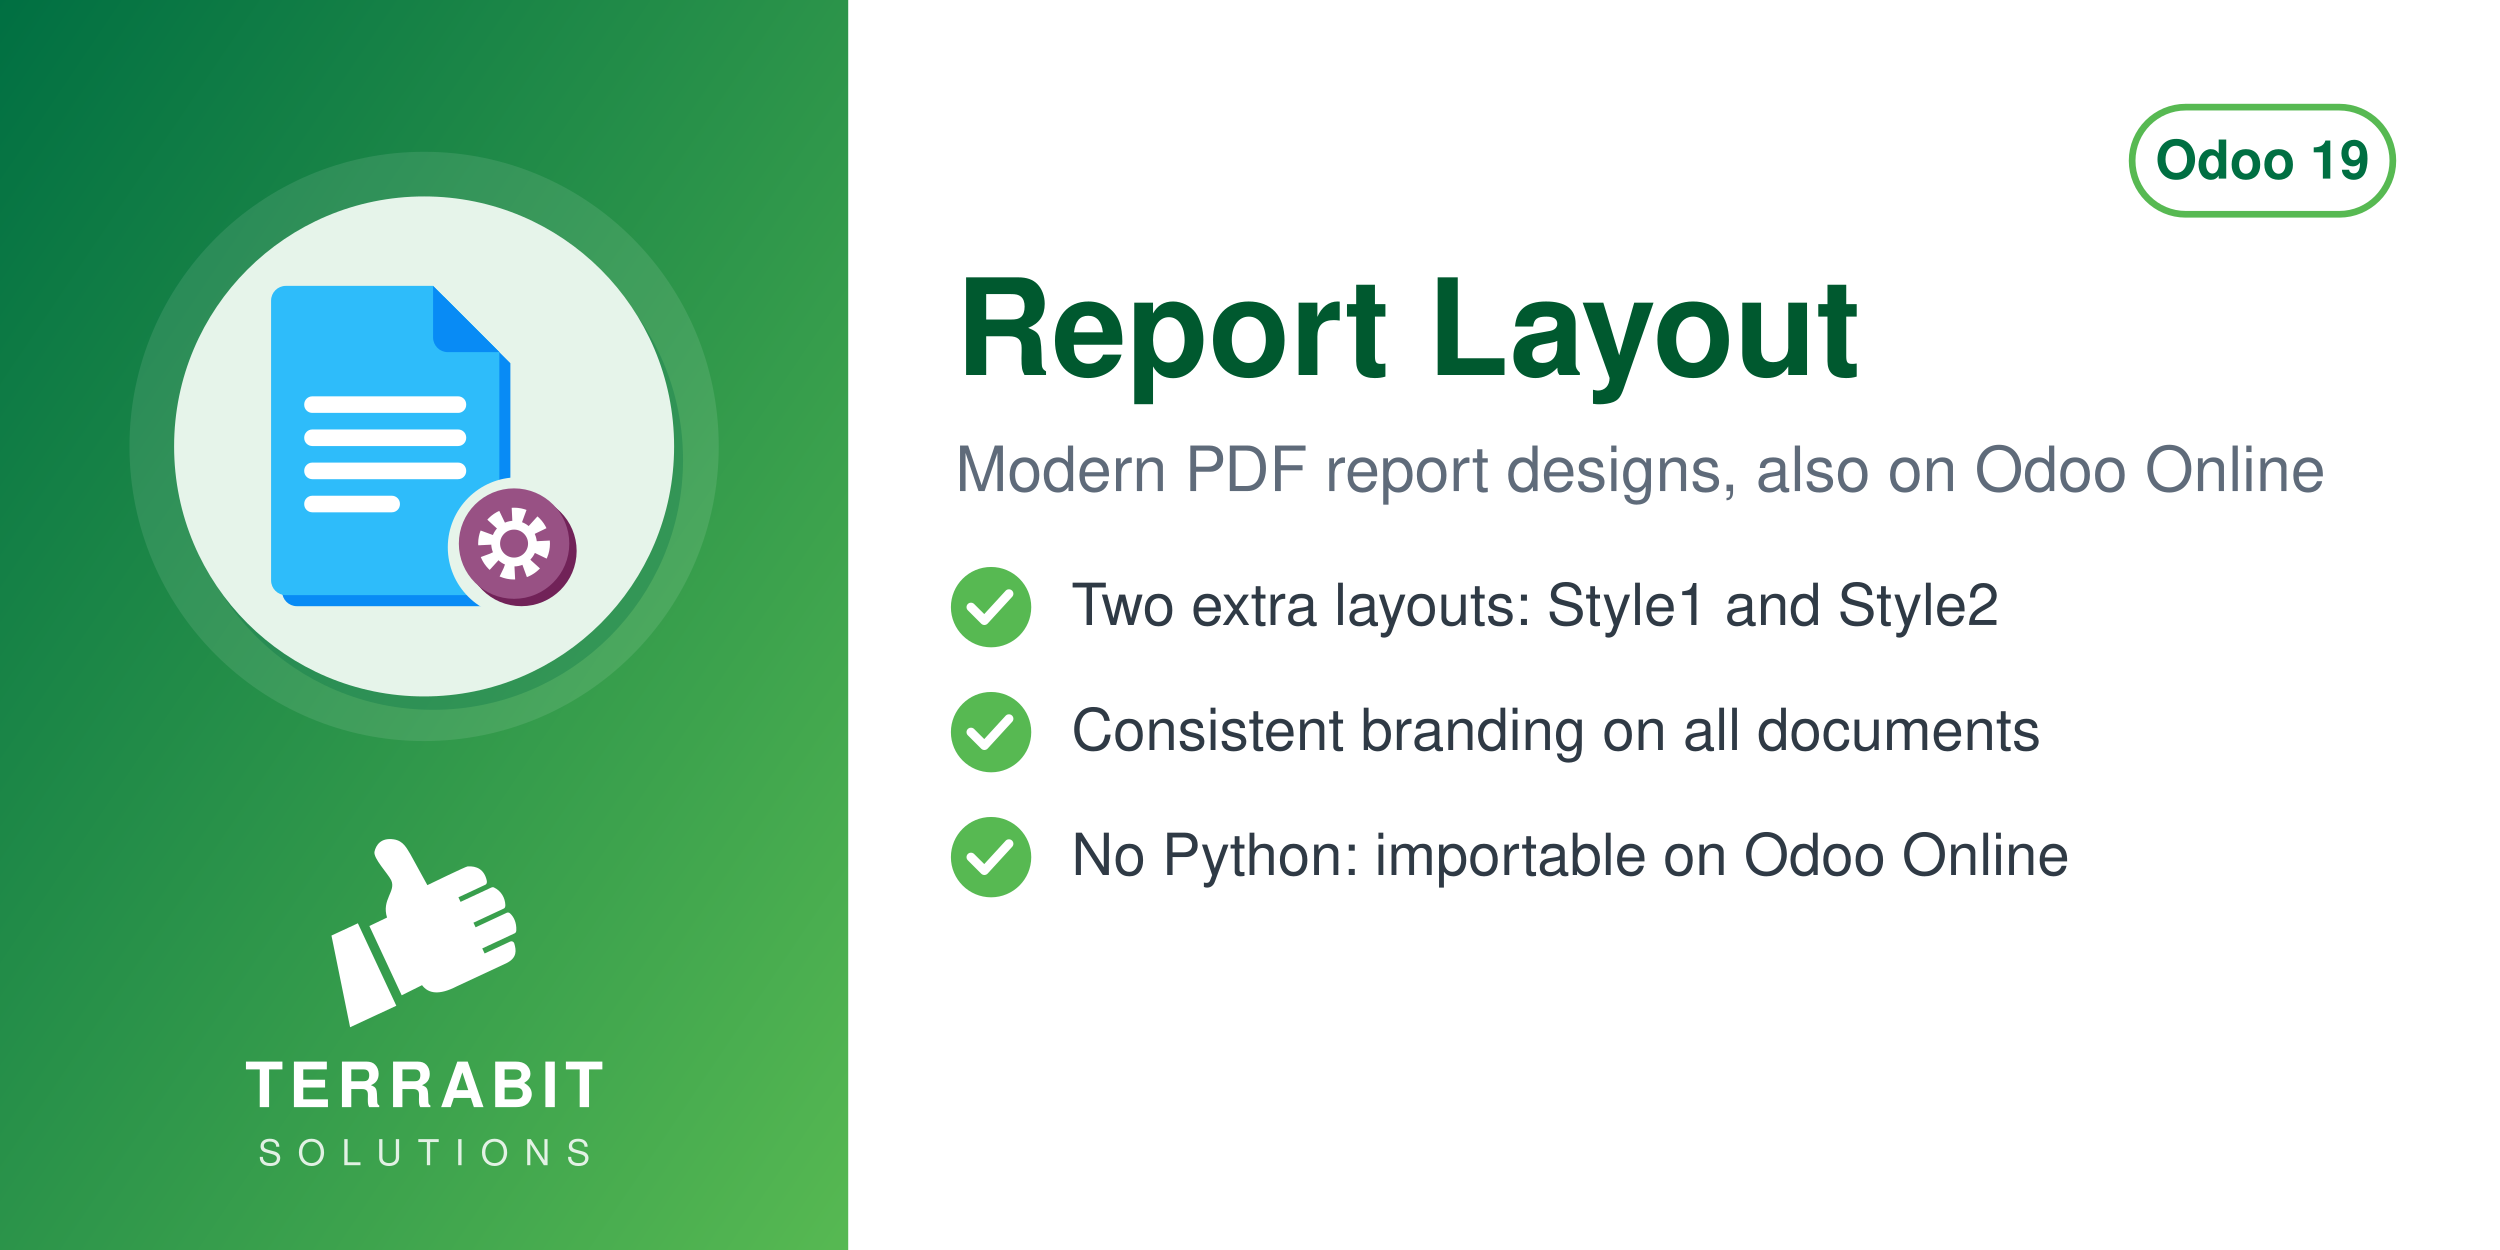
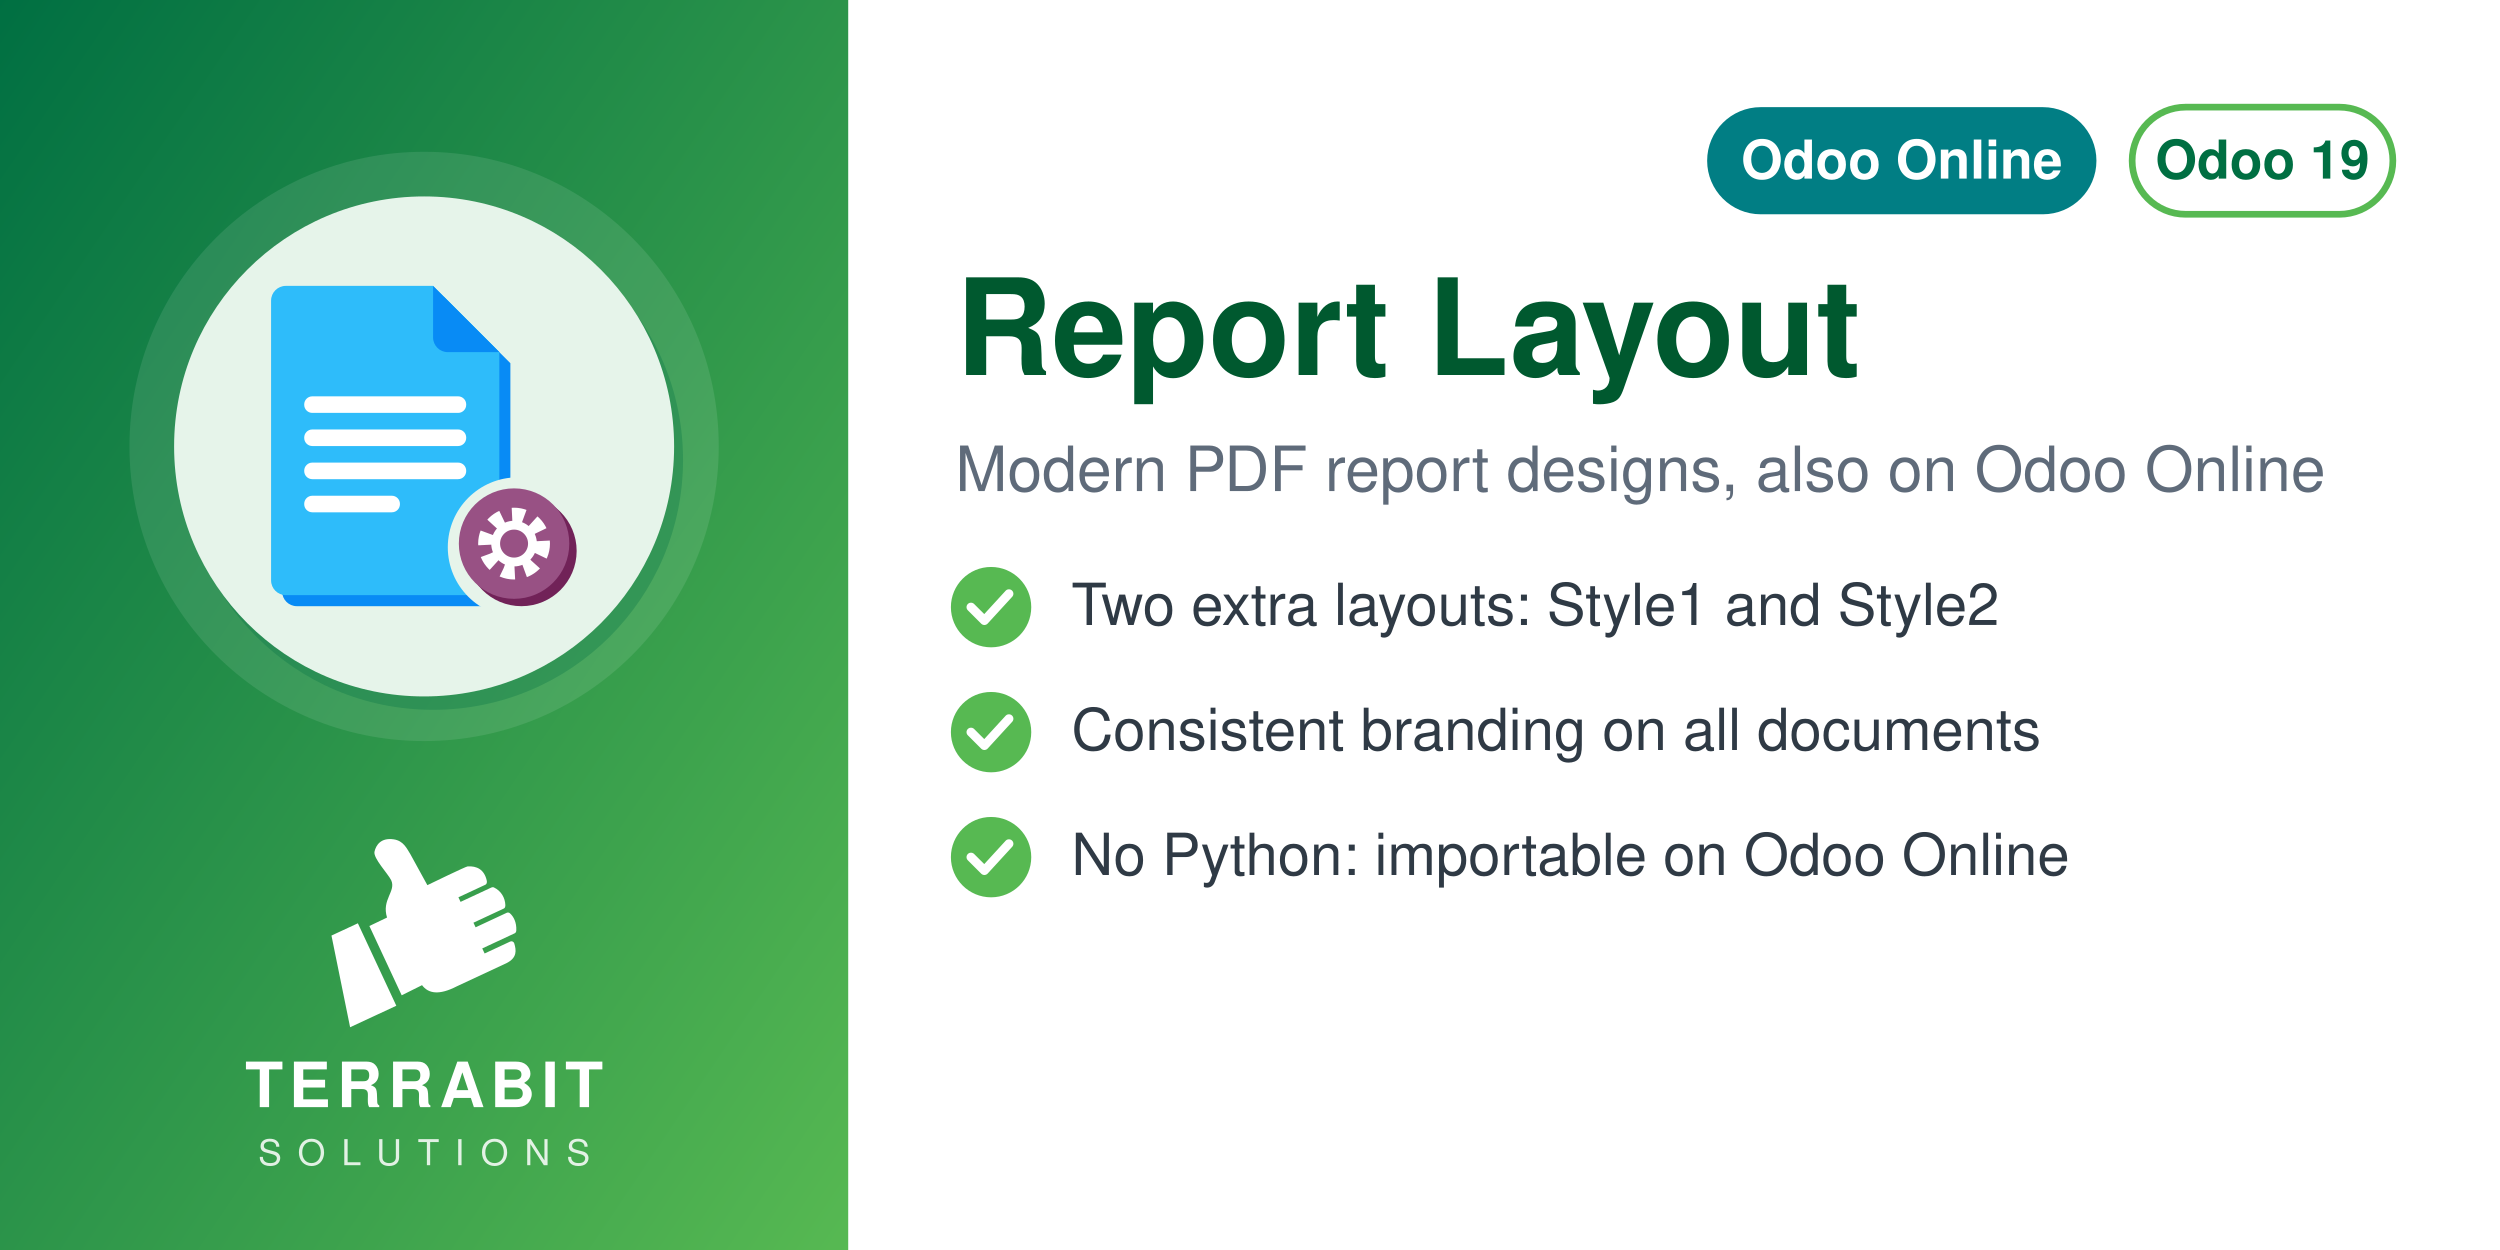
<svg xmlns="http://www.w3.org/2000/svg" width="560" height="280" viewBox="0 0 560 280">
  <defs>
    <linearGradient id="g" x1="0" y1="0" x2="1" y2="1">
      <stop offset="0" stop-color="#006F42" />
      <stop offset="1" stop-color="#57B952" />
    </linearGradient>
  </defs>
  <rect width="560" height="280" fill="#FFFFFF" />
  <rect width="190" height="280" fill="url(#g)" />
  <circle cx="95.0" cy="100" r="66" fill="white" opacity="0.10" />
  <circle cx="97.0" cy="103" r="56" fill="#006F42" opacity="0.30" />
  <circle cx="95.0" cy="100" r="56" fill="#E6F4EA" />
  <svg x="54.0" y="59.0" width="82" height="82" viewBox="0 0 100 100" preserveAspectRatio="xMidYMid meet">
    <g transform="translate(-1.86,0.11) scale(1.0057)">
      <defs>
        <mask id="mi-cut" maskUnits="userSpaceOnUse" x="-20" y="-20" width="140" height="140">
          <rect x="-20" y="-20" width="140" height="140" fill="#fff" />
          <circle cx="77" cy="77" r="19" fill="#000" />
        </mask>
      </defs>
      <g mask="url(#mi-cut)">
        <g transform="translate(3,3)" fill="#088BF5">
          <path d="M14,6 h40 l18,18 v62 a4,4 0 0 1 -4,4 h-54 a4,4 0 0 1 -4,-4 v-76 a4,4 0 0 1 4,-4z" />
        </g>
        <g fill="#2EBCFA">
          <path d="M14,6 h40 l18,18 v62 a4,4 0 0 1 -4,4 h-54 a4,4 0 0 1 -4,-4 v-76 a4,4 0 0 1 4,-4z" />
        </g>
        <path d="M54,6 v14 a4,4 0 0 0 4,4 h14z" fill="#088BF5" />
        <rect x="19" y="36" width="44" height="4.5" rx="2.2" fill="#FFFFFF" />
        <rect x="19" y="45" width="44" height="4.5" rx="2.2" fill="#FFFFFF" />
        <rect x="19" y="54" width="44" height="4.5" rx="2.2" fill="#FFFFFF" />
        <rect x="19" y="63" width="26" height="4.5" rx="2.2" fill="#FFFFFF" />
      </g>
      <circle cx="78" cy="78" r="15" fill="#712258" />
      <circle cx="76" cy="76" r="15" fill="#985184" />
      <circle cx="76" cy="76" r="7.5" fill="none" stroke="#FFFFFF" stroke-width="4.5" stroke-dasharray="3.2 2.6" />
      <circle cx="76" cy="76" r="5" fill="none" stroke="#FFFFFF" stroke-width="2.4" />
    </g>
  </svg>
  <svg x="72.0" y="186" width="46" height="46" viewBox="4045 2535 3400 3400" preserveAspectRatio="xMidYMid meet">
    <path fill="#FFFFFF" d="M4648.32 4073.59l636.59 1365.17 -765.09 355.96 -308.63 -1517.87 437.13 -203.26zm725.61 1192.32l336.75 -167.88c105.65,140.85 282.69,170.72 576.82,18.8l819.92 -382.33c181.4,-90.13 164.26,-214.57 130.07,-328.43 -4.28,-14.25 -13.68,-24.81 -27.34,-30.7 -13.67,-5.89 -27.61,-5.11 -41.09,1.18l-422.32 196.93 -39.04 -83.72 538.07 -250.91c16.64,-7.76 24.7,-27.69 25.58,-46.04 6.48,-134.33 -44.36,-230.89 -105.84,-285.23 -15.2,-13.44 -35.71,-15.59 -54.12,-7l-513.92 239.64 -35.6 -76.34 506.31 -236.1c17.69,-8.25 22.52,-36.93 21.83,-56.45 -4.1,-117.31 -67.62,-232.74 -187.72,-290.66 -13.94,-6.72 -28.64,-6.36 -42.69,0.19l-511.21 238.38 -35.37 -75.86 448.98 -209.36c20.44,-9.53 25.81,-42.28 21.02,-64.32 -41.02,-189.07 -167.92,-247.8 -318.14,-237.87 -29.39,1.94 -589.86,273.16 -665.95,310.54l-281.84 -513.57c-59.06,-93.13 -112.7,-221.7 -276.47,-245.13 -211.24,-30.22 -291.56,94.38 -316.89,203.13 -25.32,108.75 223.84,365.99 276.05,473.69 85.52,184.27 -161.86,318.11 -68.41,617.99l-292.54 139.94 535.09 1147.51z" />
  </svg>
  <text x="95.0" y="248" text-anchor="middle" font-family="Helvetica,Arial,sans-serif" font-size="14" font-weight="800" letter-spacing="1.4" fill="white">TERRABIT</text>
  <text x="95.0" y="261" text-anchor="middle" font-family="Helvetica,Arial,sans-serif" font-size="8" font-weight="500" letter-spacing="3.6" fill="white" opacity="0.85">SOLUTIONS</text>
  <g>
    <rect x="477.6" y="24" width="58.4" height="24" rx="12" fill="none" stroke="#57B952" stroke-width="1.5" />
    <text x="506.8" y="40" text-anchor="middle" font-family="Helvetica,Arial,sans-serif" font-size="12" font-weight="700" fill="#006F42">Odoo 19</text>
  </g>
+   <g>
+     <rect x="382.4" y="24" width="87.2" height="24" rx="12" fill="#017E84" />
+     <text x="426" y="40" text-anchor="middle" font-family="Helvetica,Arial,sans-serif" font-size="12" font-weight="700" fill="white">Odoo Online</text>
+   </g>
  <text x="214" y="84" font-family="Helvetica,Arial,sans-serif" font-size="30" font-weight="700" fill="#00592F">Report Layout</text>
  <text x="214" y="110" font-family="Helvetica,Arial,sans-serif" font-size="14" fill="#5F6B7A">Modern PDF report designs, also on Odoo Online</text>
  <circle cx="222" cy="136" r="9" fill="#57B952" />
  <path d="M217.5 136 l3 3 l5.5 -6" fill="none" stroke="white" stroke-width="2" stroke-linecap="round" stroke-linejoin="round" />
  <text x="240" y="140" font-family="Helvetica,Arial,sans-serif" font-size="13" fill="#2F3A45">Two extra layouts: Style1 and Style2</text>
  <circle cx="222" cy="164" r="9" fill="#57B952" />
  <path d="M217.5 164 l3 3 l5.5 -6" fill="none" stroke="white" stroke-width="2" stroke-linecap="round" stroke-linejoin="round" />
  <text x="240" y="168" font-family="Helvetica,Arial,sans-serif" font-size="13" fill="#2F3A45">Consistent branding on all documents</text>
  <circle cx="222" cy="192" r="9" fill="#57B952" />
  <path d="M217.5 192 l3 3 l5.5 -6" fill="none" stroke="white" stroke-width="2" stroke-linecap="round" stroke-linejoin="round" />
  <text x="240" y="196" font-family="Helvetica,Arial,sans-serif" font-size="13" fill="#2F3A45">No Python: importable on Odoo Online</text>
</svg>
